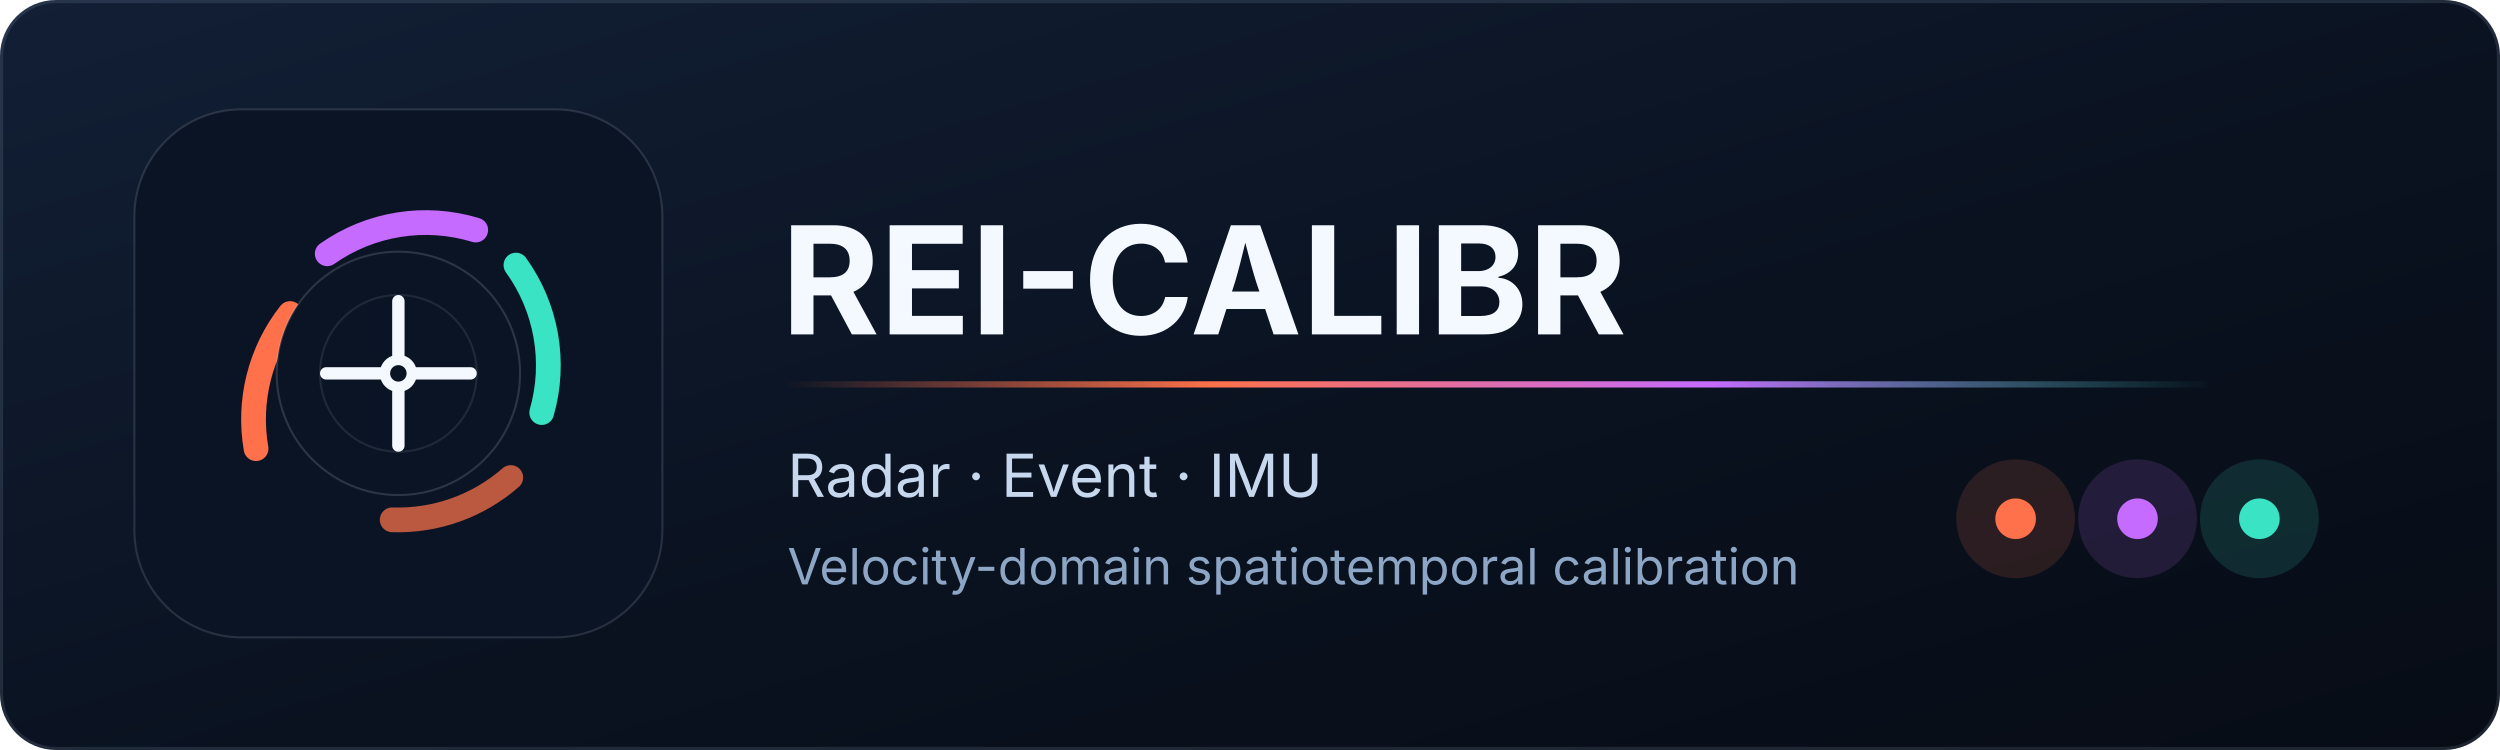
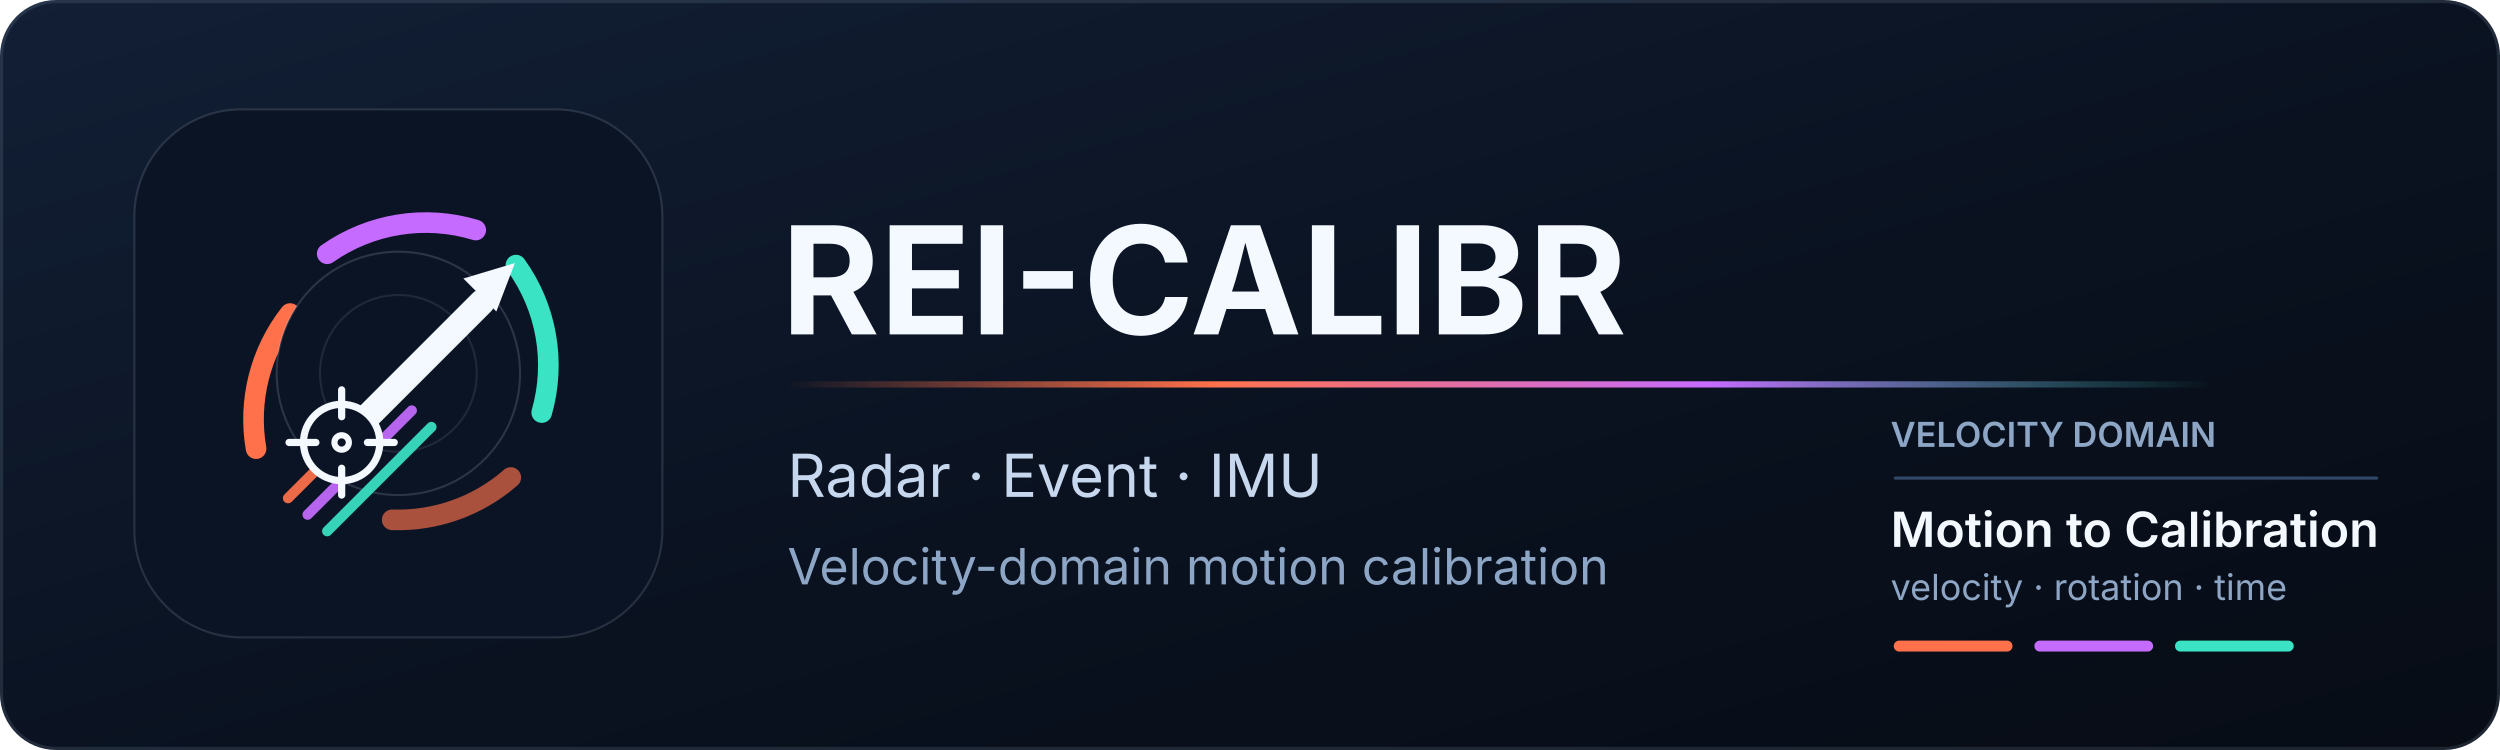
<svg xmlns="http://www.w3.org/2000/svg" viewBox="0 0 1600 480" role="img" aria-labelledby="title desc">
  <defs>
    <linearGradient id="bg" x1="0" y1="0" x2="1" y2="1">
      <stop offset="0" stop-color="#121F35" />
      <stop offset="0.55" stop-color="#0A1220" />
      <stop offset="1" stop-color="#070C15" />
    </linearGradient>
    <linearGradient id="rule" x1="0" y1="0" x2="1" y2="0">
      <stop offset="0" stop-color="#FF714B" stop-opacity="0" />
      <stop offset="0.3" stop-color="#FF714B" />
      <stop offset="0.65" stop-color="#C56BFF" />
      <stop offset="1" stop-color="#39E3C4" stop-opacity="0" />
    </linearGradient>
  </defs>
  <rect width="1600" height="480" rx="36" fill="url(#bg)" />
  <rect x="1" y="1" width="1598" height="478" rx="35" fill="none" stroke="#C6D8F4" stroke-opacity="0.12" stroke-width="2" />
  <g transform="translate(86 70) scale(0.66)">
    <rect width="512" height="512" rx="104" fill="#0B1424" stroke="#D8E6FF" stroke-opacity="0.14" stroke-width="2" />
    <g fill="none" stroke-linecap="round">
-       <path d="M 118 329 A 166 166 0 0 1 151 198" stroke="#FF714B" stroke-width="24" />
-       <path d="M 187 140 A 166 166 0 0 1 331 117" stroke="#C56BFF" stroke-width="24" />
-       <path d="M 370 151 A 166 166 0 0 1 395 294" stroke="#39E3C4" stroke-width="24" />
-       <path d="M 365 357 A 166 166 0 0 1 250 398" stroke="#FF714B" stroke-width="24" opacity="0.72" />
+       <path d="M 118 329 A 166 166 0 0 1 151 198" stroke="#FF714B" stroke-width="20" />
+       <path d="M 187 140 A 166 166 0 0 1 331 117" stroke="#C56BFF" stroke-width="20" />
+       <path d="M 370 151 A 166 166 0 0 1 395 294" stroke="#39E3C4" stroke-width="20" />
+       <path d="M 365 357 A 166 166 0 0 1 250 398" stroke="#FF714B" stroke-width="20" opacity="0.65" />
    </g>
    <circle cx="256" cy="256" r="118" fill="#0B1424" stroke="#D8E6FF" stroke-opacity="0.16" stroke-width="2" />
    <circle cx="256" cy="256" r="76" fill="none" stroke="#D8E6FF" stroke-opacity="0.10" stroke-width="2" />
-     <g stroke="#F4F8FF" stroke-width="12" stroke-linecap="round">
-       <path d="M256 186 L256 238" />
-       <path d="M256 274 L256 326" />
-       <path d="M186 256 L238 256" />
-       <path d="M274 256 L326 256" />
+     <g fill="none" stroke-linecap="round">
+       <path d="M 149 377 L 250 276" stroke="#FF714B" stroke-width="10" opacity="0.92" />
+       <path d="M 168 393 L 269 292" stroke="#C56BFF" stroke-width="10" opacity="0.92" />
+       <path d="M 187 409 L 288 308" stroke="#39E3C4" stroke-width="10" opacity="0.92" />
    </g>
-     <circle cx="256" cy="256" r="18" fill="#F4F8FF" />
-     <circle cx="256" cy="256" r="8" fill="#0B1424" />
+     <path d="M 201 323 L 337 187" stroke="#F4F8FF" stroke-width="25" stroke-linecap="round" />
+     <path d="M 369 149 L 319 164 L 351 196 Z" fill="#F4F8FF" />
+     <circle cx="201" cy="323" r="37" fill="#0B1424" stroke="#F4F8FF" stroke-width="7" />
+     <g stroke="#F4F8FF" stroke-width="7" stroke-linecap="round">
+       <path d="M 201 272 L 201 298" />
+       <path d="M 201 348 L 201 374" />
+       <path d="M 150 323 L 176 323" />
+       <path d="M 226 323 L 252 323" />
+     </g>
+     <circle cx="201" cy="323" r="10" fill="#F4F8FF" />
+     <circle cx="201" cy="323" r="4" fill="#0B1424" />
  </g>
  <text x="500" y="214" fill="#F4F8FF" font-family="Inter, 'Segoe UI', Helvetica, Arial, sans-serif" font-size="96" font-weight="700">REI-CALIBR</text>
  <rect x="504" y="244" width="910" height="4" rx="2" fill="url(#rule)" />
  <text x="504" y="318" fill="#C7D7EE" font-family="Inter, 'Segoe UI', Helvetica, Arial, sans-serif" font-size="38" font-weight="400">Radar · Event · IMU</text>
-   <text x="504" y="374" fill="#8EA6C5" font-family="Inter, 'Segoe UI', Helvetica, Arial, sans-serif" font-size="32" font-weight="400">Velocity-domain spatiotemporal calibration</text>
-   <g transform="translate(1250 292)">
-     <circle cx="40" cy="40" r="38" fill="#FF714B" opacity="0.14" />
-     <circle cx="118" cy="40" r="38" fill="#C56BFF" opacity="0.14" />
-     <circle cx="196" cy="40" r="38" fill="#39E3C4" opacity="0.14" />
-     <circle cx="40" cy="40" r="13" fill="#FF714B" />
-     <circle cx="118" cy="40" r="13" fill="#C56BFF" />
-     <circle cx="196" cy="40" r="13" fill="#39E3C4" />
+   <text x="504" y="374" fill="#8EA6C5" font-family="Inter, 'Segoe UI', Helvetica, Arial, sans-serif" font-size="32" font-weight="400">Velocity-domain motion calibration</text>
+   <text x="1210" y="286" fill="#8EA6C5" font-family="Inter, 'Segoe UI', Helvetica, Arial, sans-serif" font-size="22" font-weight="600">VELOCITY DOMAIN</text>
+   <rect x="1212" y="305" width="310" height="2" rx="1" fill="#314769" />
+   <text x="1210" y="350" fill="#F4F8FF" font-family="Inter, 'Segoe UI', Helvetica, Arial, sans-serif" font-size="31" font-weight="600">Motion to Calibration</text>
+   <text x="1210" y="384" fill="#8EA6C5" font-family="Inter, 'Segoe UI', Helvetica, Arial, sans-serif" font-size="23" font-weight="400">velocity · rotation · time</text>
+   <g transform="translate(1212 410)">
+     <rect width="76" height="7" rx="3.5" fill="#FF714B" />
+     <rect x="90" width="76" height="7" rx="3.5" fill="#C56BFF" />
+     <rect x="180" width="76" height="7" rx="3.5" fill="#39E3C4" />
  </g>
</svg>
